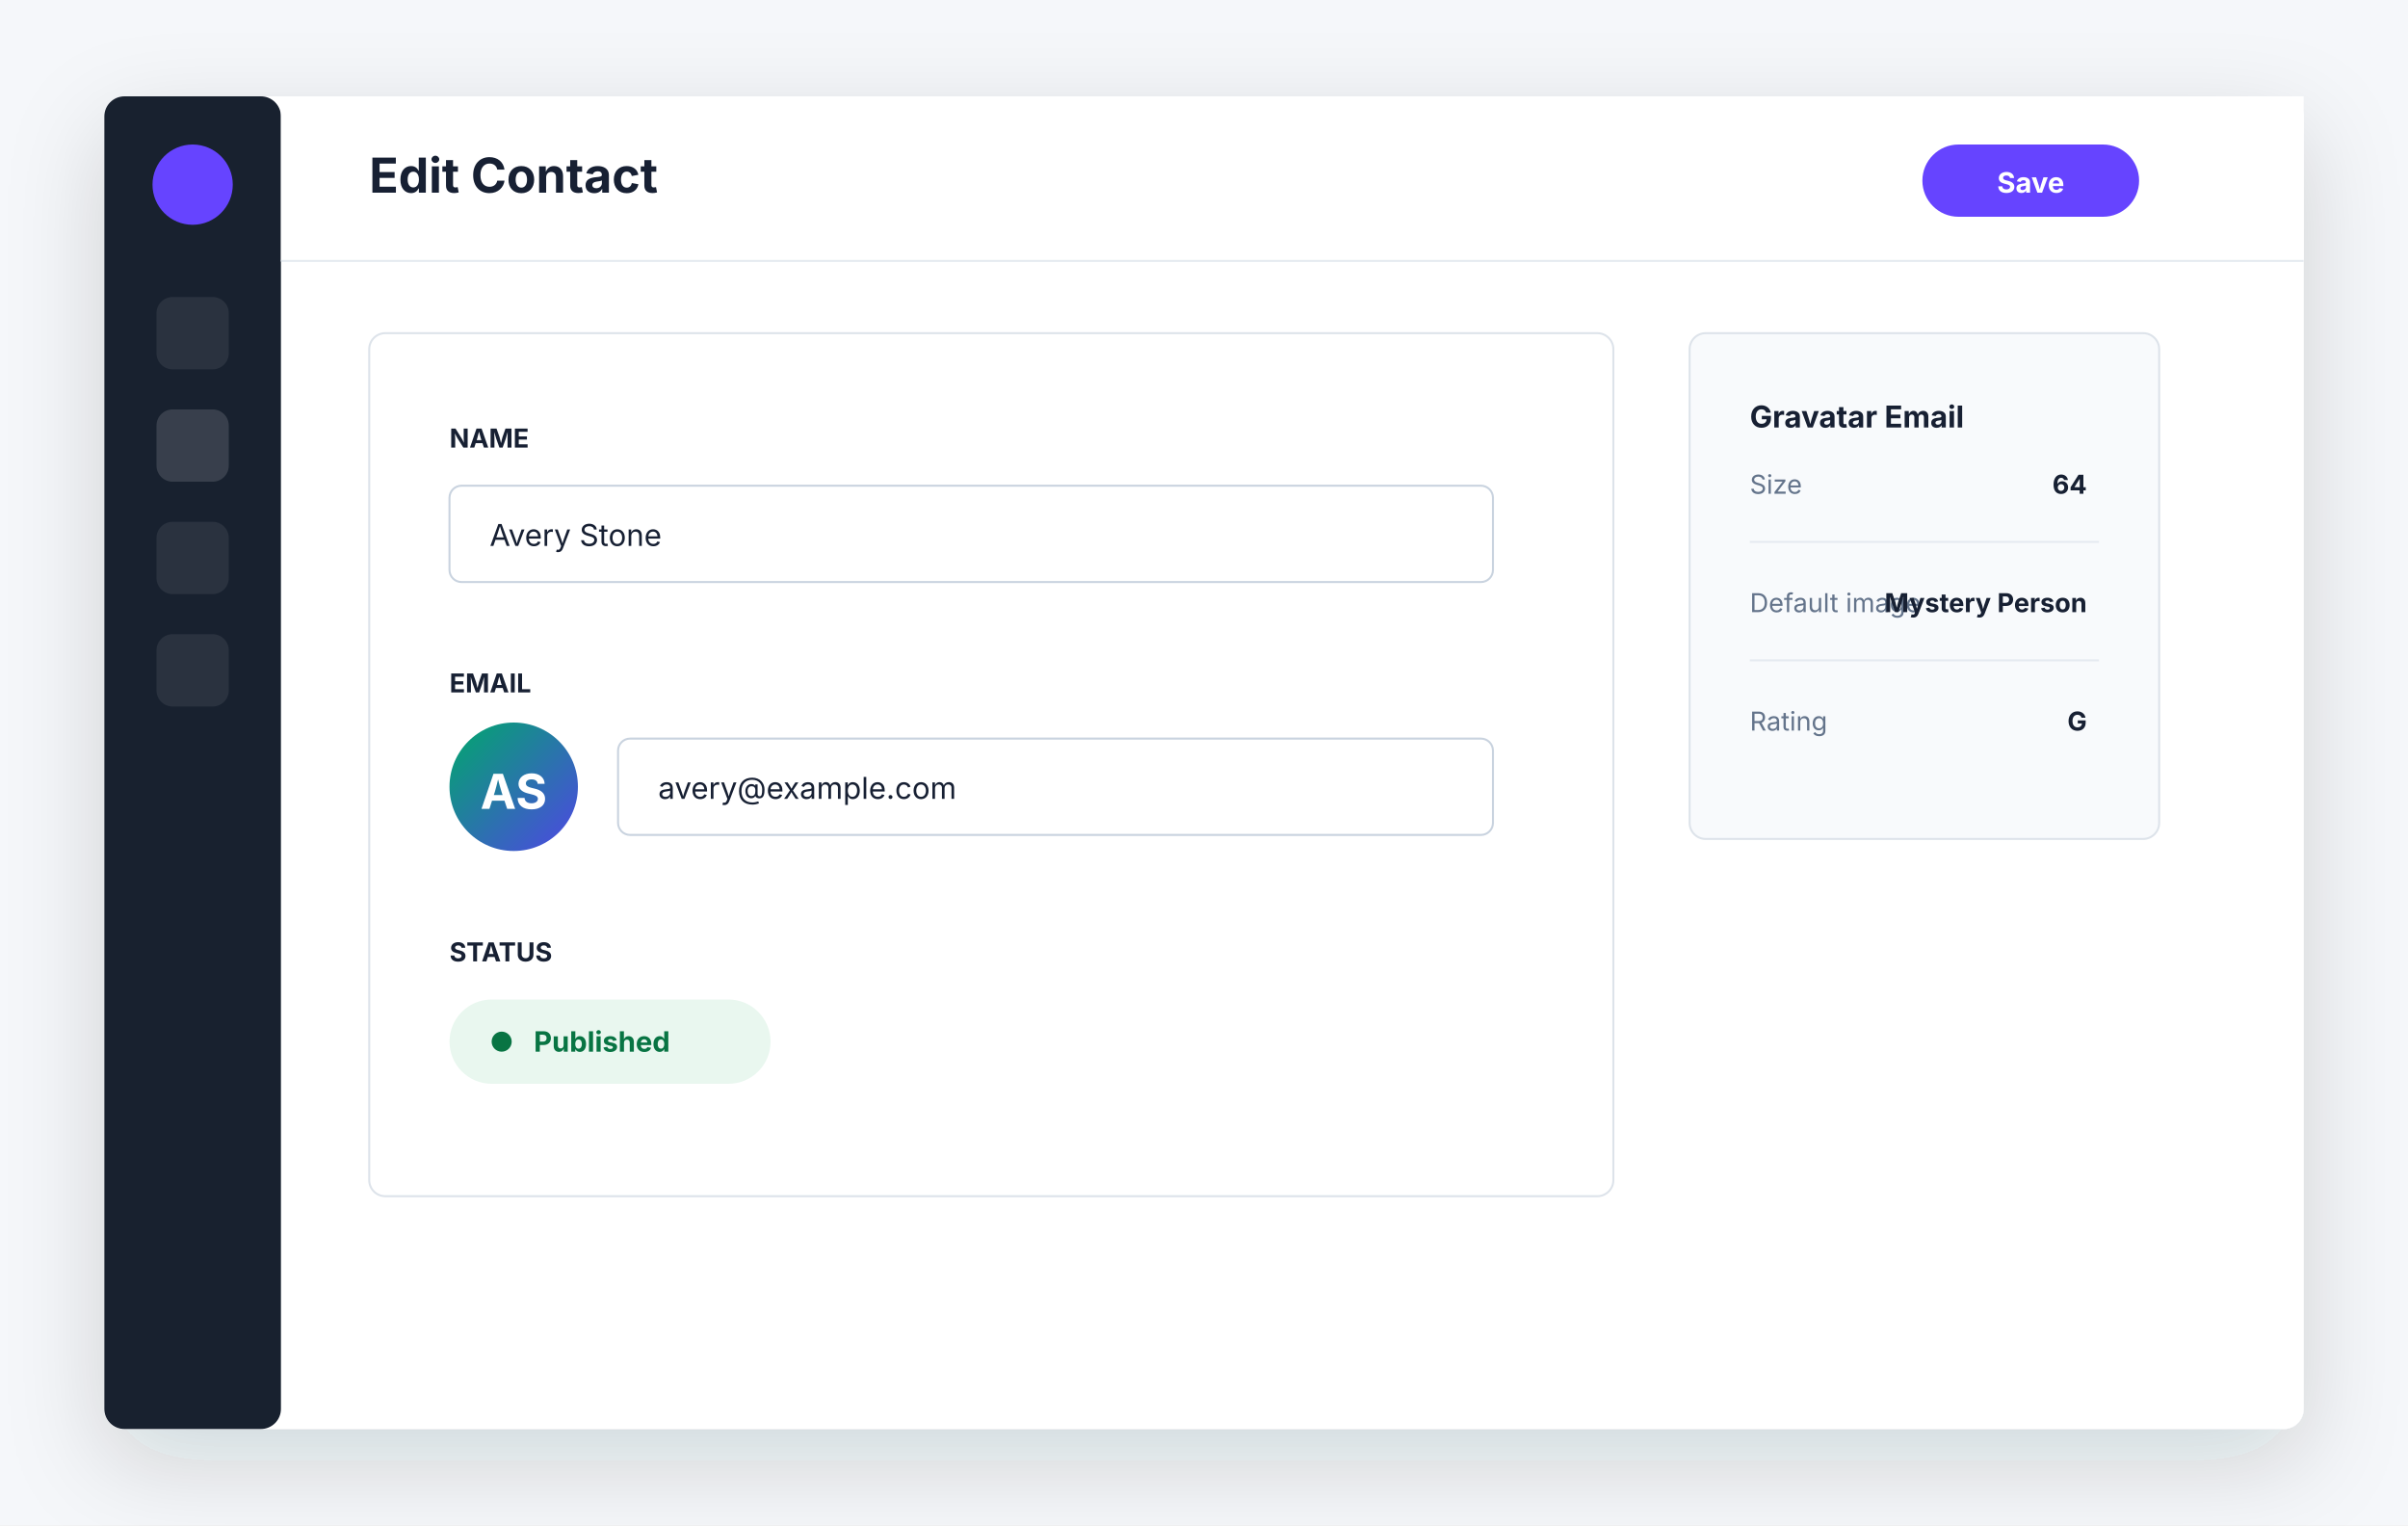
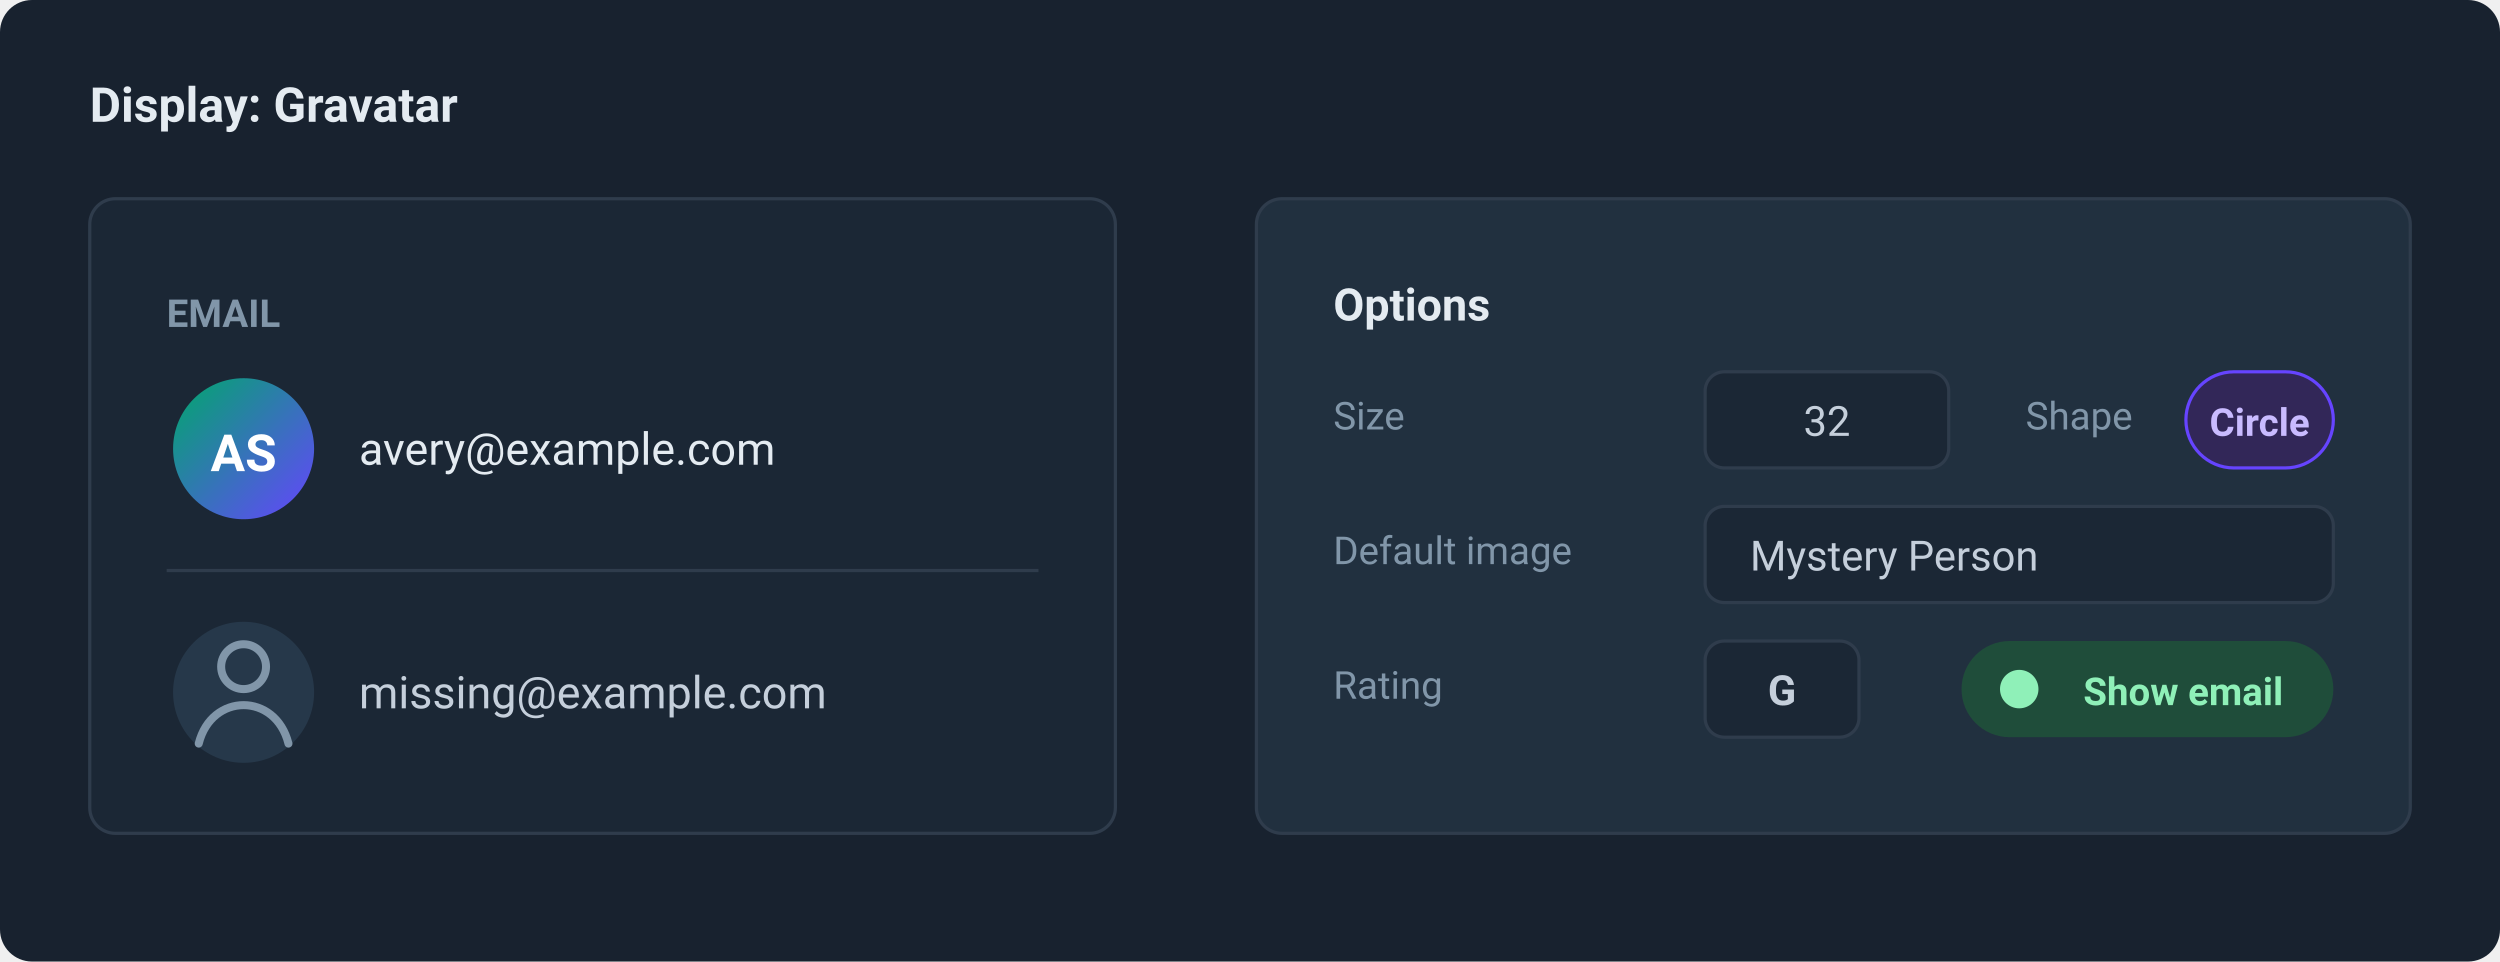
- <svg xmlns="http://www.w3.org/2000/svg" width="1200" height="760" viewBox="0 0 1200 760" role="img" aria-labelledby="title desc">
+ <svg xmlns="http://www.w3.org/2000/svg" viewBox="0 0 780 300" font-family="-apple-system, Segoe UI, Roboto, sans-serif" role="img" aria-labelledby="title desc">
  <defs>
-     <filter id="shadow" x="-20%" y="-20%" width="140%" height="140%">
-       <feDropShadow dx="0" dy="16" stdDeviation="24" flood-color="#182235" flood-opacity="0.16" />
-     </filter>
    <linearGradient id="avatar" x1="0" x2="1" y1="0" y2="1">
-       <stop offset="0%" stop-color="#00A86B" />
-       <stop offset="100%" stop-color="#4F46E5" />
+       <stop offset="0%" stop-color="#00a86b" />
+       <stop offset="100%" stop-color="#6644ff" />
    </linearGradient>
  </defs>
-   <rect width="1200" height="760" fill="#F5F7FA" />
-   <rect x="52" y="48" width="1096" height="664" rx="10" fill="#FFFFFF" filter="url(#shadow)" />
-   <rect x="52" y="48" width="88" height="664" rx="10" fill="#18212F" />
-   <circle cx="96" cy="92" r="20" fill="#6644FF" />
-   <rect x="78" y="148" width="36" height="36" rx="8" fill="#FFFFFF" opacity="0.08" />
-   <rect x="78" y="204" width="36" height="36" rx="8" fill="#FFFFFF" opacity="0.14" />
-   <rect x="78" y="260" width="36" height="36" rx="8" fill="#FFFFFF" opacity="0.08" />
-   <rect x="78" y="316" width="36" height="36" rx="8" fill="#FFFFFF" opacity="0.08" />
-   <rect x="140" y="48" width="1008" height="82" fill="#FFFFFF" />
-   <text x="184" y="96" fill="#172033" font-family="Inter, Arial, sans-serif" font-size="24" font-weight="700">Edit Contact</text>
-   <rect x="958" y="72" width="108" height="36" rx="18" fill="#6644FF" />
-   <text x="1012" y="96" fill="#FFFFFF" font-family="Inter, Arial, sans-serif" font-size="14" font-weight="700" text-anchor="middle">Save</text>
-   <line x1="140" x2="1148" y1="130" y2="130" stroke="#E5EAF0" />
-   <rect x="184" y="166" width="620" height="430" rx="8" fill="#FFFFFF" stroke="#DDE3EA" />
-   <g font-family="Inter, Arial, sans-serif">
-     <text x="224" y="223" fill="#172033" font-size="13" font-weight="700">NAME</text>
-     <rect x="224" y="242" width="520" height="48" rx="6" fill="#FFFFFF" stroke="#C9D3DF" />
-     <text x="244" y="272" fill="#172033" font-size="15">Avery Stone</text>
-     <text x="224" y="345" fill="#172033" font-size="13" font-weight="700">EMAIL</text>
-     <circle cx="256" cy="392" r="32" fill="url(#avatar)" />
-     <text x="256" y="403" fill="#FFFFFF" font-size="24" font-weight="700" text-anchor="middle">AS</text>
-     <rect x="308" y="368" width="436" height="48" rx="6" fill="#FFFFFF" stroke="#C9D3DF" />
-     <text x="328" y="398" fill="#172033" font-size="15">avery@example.com</text>
-     <text x="224" y="479" fill="#172033" font-size="13" font-weight="700">STATUS</text>
-     <rect x="224" y="498" width="160" height="42" rx="21" fill="#E9F7EF" />
-     <circle cx="250" cy="519" r="5" fill="#087443" />
-     <text x="266" y="524" fill="#087443" font-size="14" font-weight="700">Published</text>
-   </g>
-   <rect x="842" y="166" width="234" height="252" rx="8" fill="#F8FAFC" stroke="#DDE3EA" />
-   <text x="872" y="213" fill="#172033" font-family="Inter, Arial, sans-serif" font-size="15" font-weight="700">Gravatar Email</text>
-   <text x="872" y="246" fill="#64748B" font-family="Inter, Arial, sans-serif" font-size="13">Size</text>
-   <text x="1040" y="246" fill="#172033" font-family="Inter, Arial, sans-serif" font-size="13" font-weight="700" text-anchor="end">64</text>
-   <line x1="872" x2="1046" y1="270" y2="270" stroke="#E5EAF0" />
-   <text x="872" y="305" fill="#64748B" font-family="Inter, Arial, sans-serif" font-size="13">Default image</text>
-   <text x="1040" y="305" fill="#172033" font-family="Inter, Arial, sans-serif" font-size="13" font-weight="700" text-anchor="end">Mystery Person</text>
-   <line x1="872" x2="1046" y1="329" y2="329" stroke="#E5EAF0" />
-   <text x="872" y="364" fill="#64748B" font-family="Inter, Arial, sans-serif" font-size="13">Rating</text>
-   <text x="1040" y="364" fill="#172033" font-family="Inter, Arial, sans-serif" font-size="13" font-weight="700" text-anchor="end">G</text>
+   <rect width="780" height="300" rx="10" fill="#18222f" />
+   <text x="28" y="38" fill="#e4ebf1" font-size="15" font-weight="700">Display: Gravatar</text>
+   <rect x="28" y="62" width="320" height="198" rx="8" fill="#1b2735" stroke="#2f3c4c" />
+   <text x="52" y="102" fill="#8196a9" font-size="12" font-weight="700">EMAIL</text>
+   <circle cx="76" cy="140" r="22" fill="url(#avatar)" />
+   <text x="76" y="147" fill="#ffffff" font-size="16" font-weight="700" text-anchor="middle">AS</text>
+   <text x="112" y="145" fill="#e4ebf1" font-size="14">avery@example.com</text>
+   <line x1="52" x2="324" y1="178" y2="178" stroke="#2f3c4c" />
+   <circle cx="76" cy="216" r="22" fill="#26384a" />
+   <path d="M76 201a7 7 0 1 1 0 14a7 7 0 0 1 0-14Zm-14 31c2-8 8-12 14-12s12 4 14 12" fill="none" stroke="#8196a9" stroke-width="2.5" stroke-linecap="round" />
+   <text x="112" y="221" fill="#c5cfdb" font-size="14">missing@example.com</text>
+   <rect x="392" y="62" width="360" height="198" rx="8" fill="#21303f" stroke="#2f3c4c" />
+   <text x="416" y="100" fill="#e4ebf1" font-size="14" font-weight="700">Options</text>
+   <text x="416" y="134" fill="#8196a9" font-size="12">Size</text>
+   <rect x="532" y="116" width="76" height="30" rx="6" fill="#1b2735" stroke="#2f3c4c" />
+   <text x="570" y="136" fill="#c5cfdb" font-size="13" text-anchor="middle">32</text>
+   <text x="632" y="134" fill="#8196a9" font-size="12">Shape</text>
+   <rect x="682" y="116" width="46" height="30" rx="15" fill="#322758" stroke="#6644ff" />
+   <text x="705" y="136" fill="#c9bbff" font-size="12" font-weight="700" text-anchor="middle">Circle</text>
+   <text x="416" y="176" fill="#8196a9" font-size="12">Default image</text>
+   <rect x="532" y="158" width="196" height="30" rx="6" fill="#1b2735" stroke="#2f3c4c" />
+   <text x="546" y="178" fill="#c5cfdb" font-size="13">Mystery Person</text>
+   <text x="416" y="218" fill="#8196a9" font-size="12">Rating</text>
+   <rect x="532" y="200" width="48" height="30" rx="6" fill="#1b2735" stroke="#2f3c4c" />
+   <text x="556" y="220" fill="#c5cfdb" font-size="13" font-weight="700" text-anchor="middle">G</text>
+   <rect x="612" y="200" width="116" height="30" rx="15" fill="#1f4d3a" />
+   <circle cx="630" cy="215" r="6" fill="#8ff0b8" />
+   <text x="650" y="220" fill="#8ff0b8" font-size="12" font-weight="700">Show email</text>
</svg>
